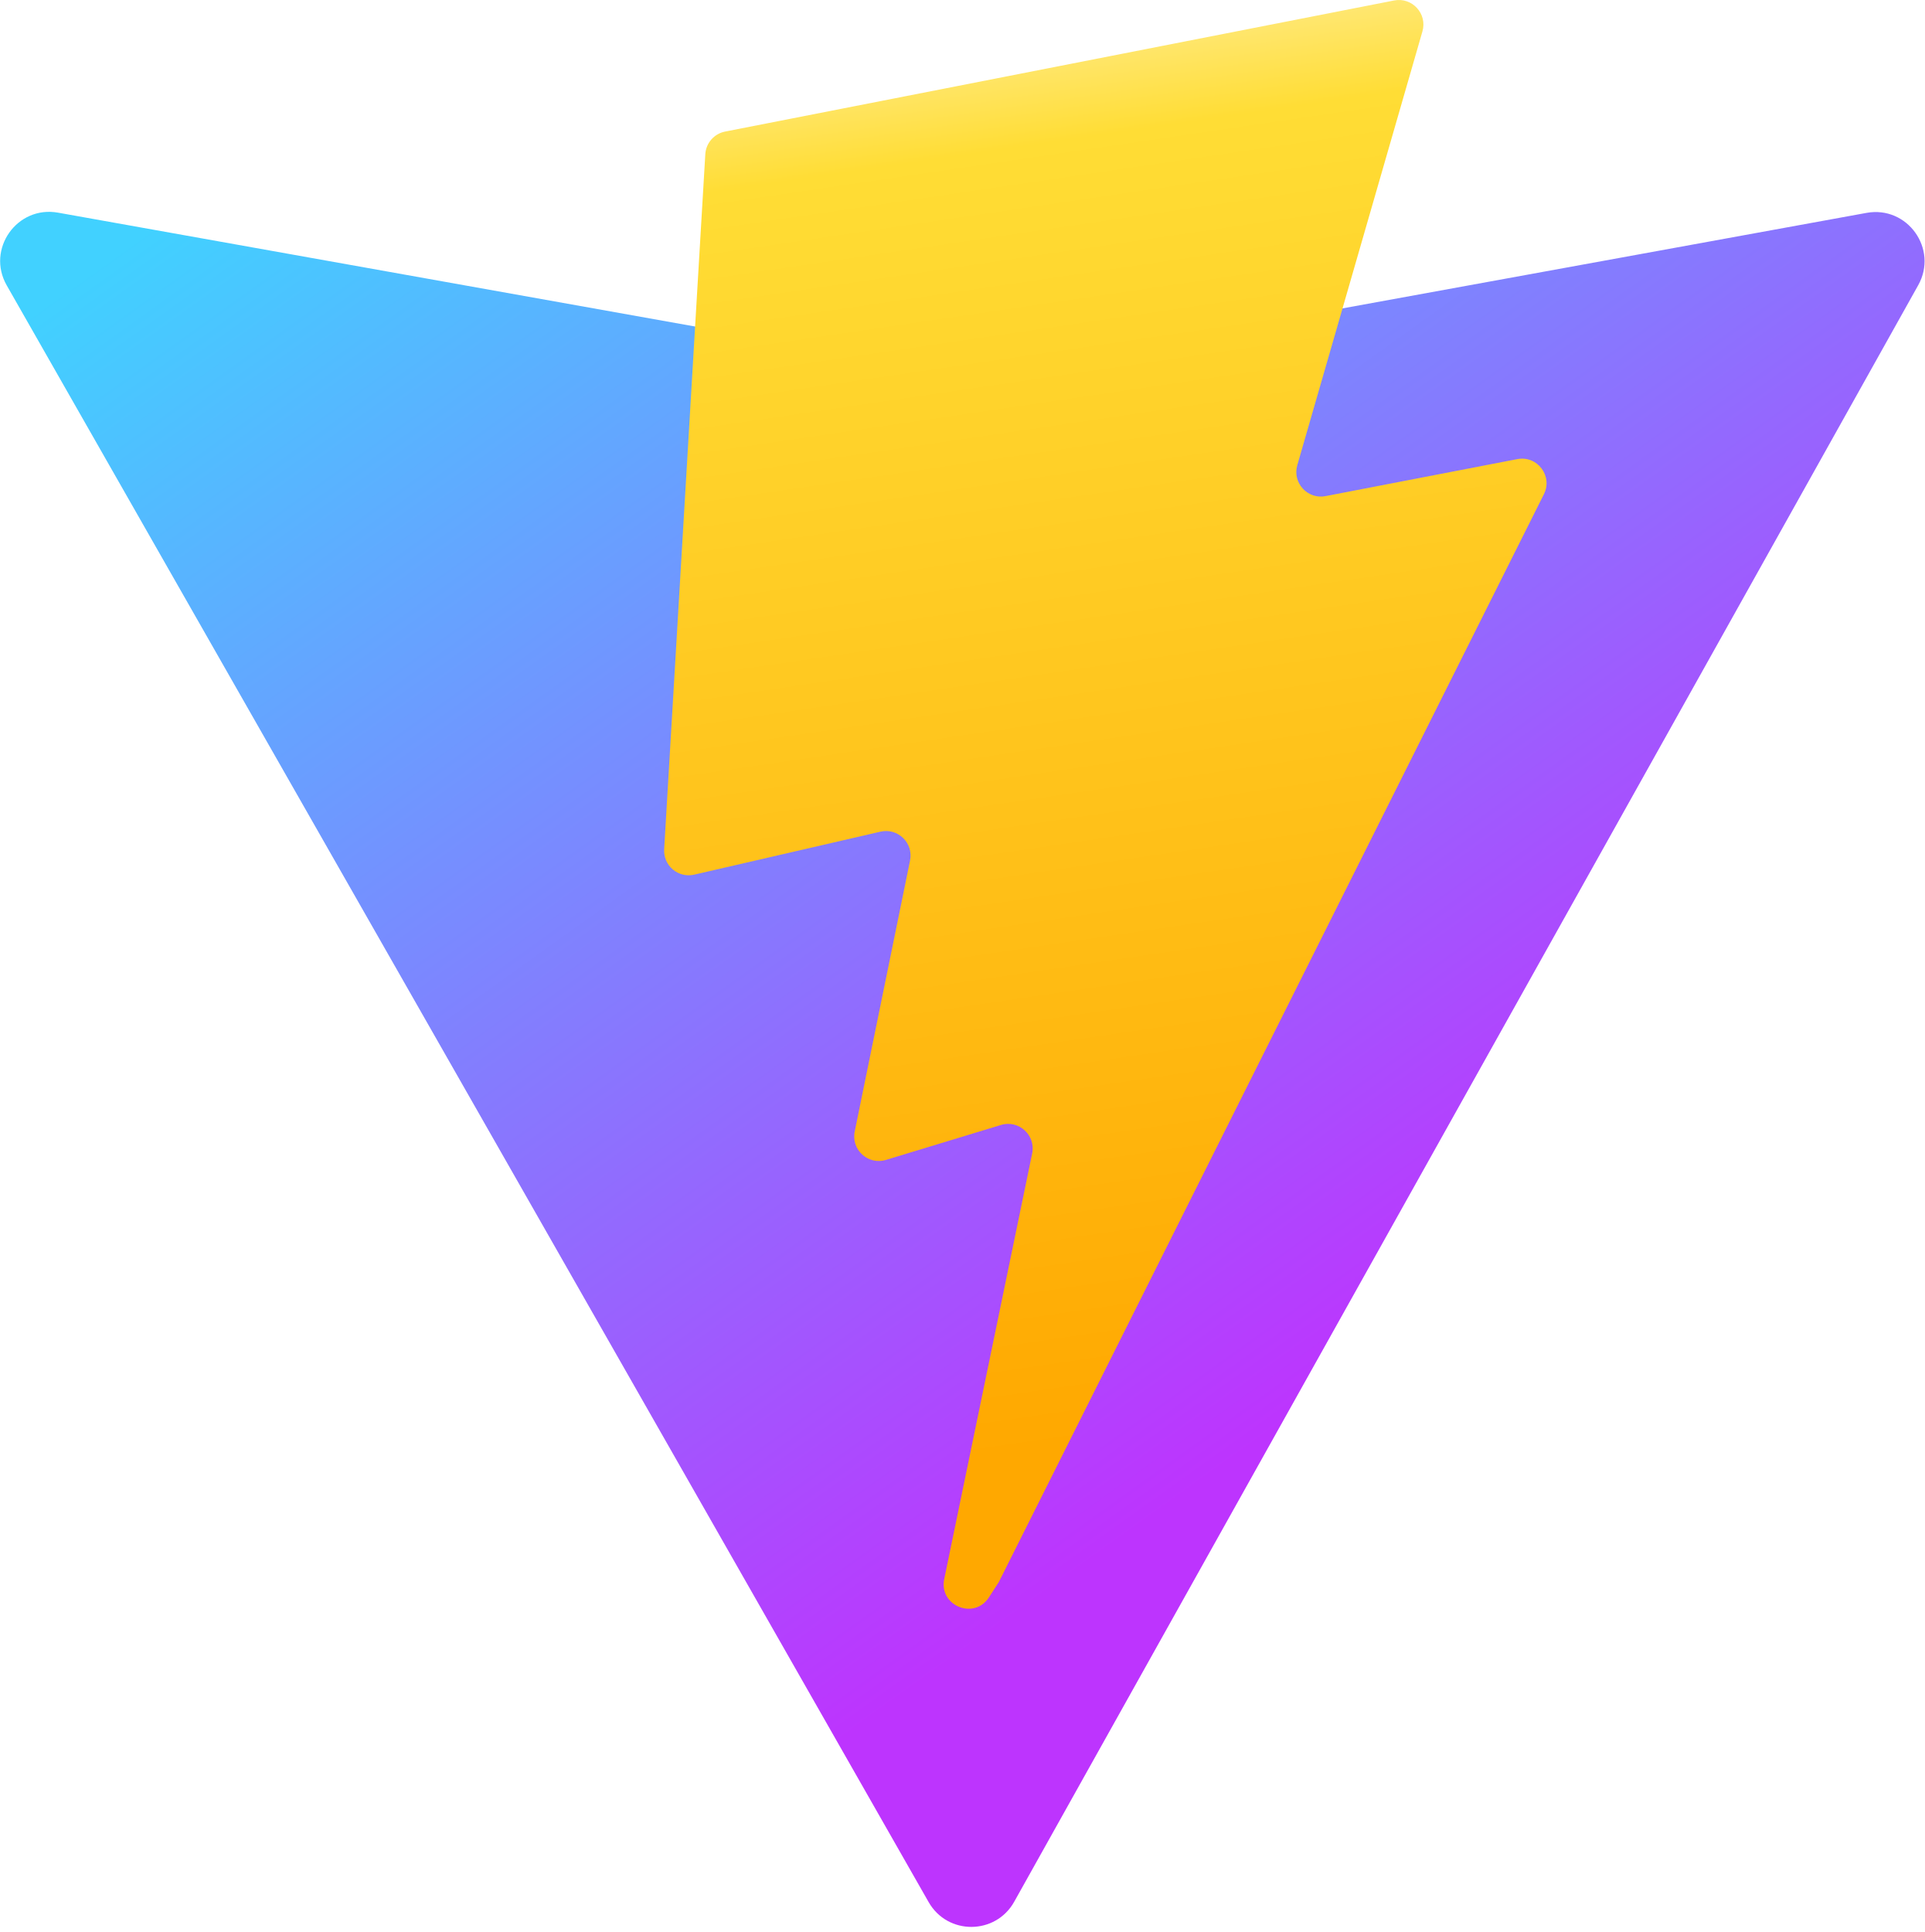
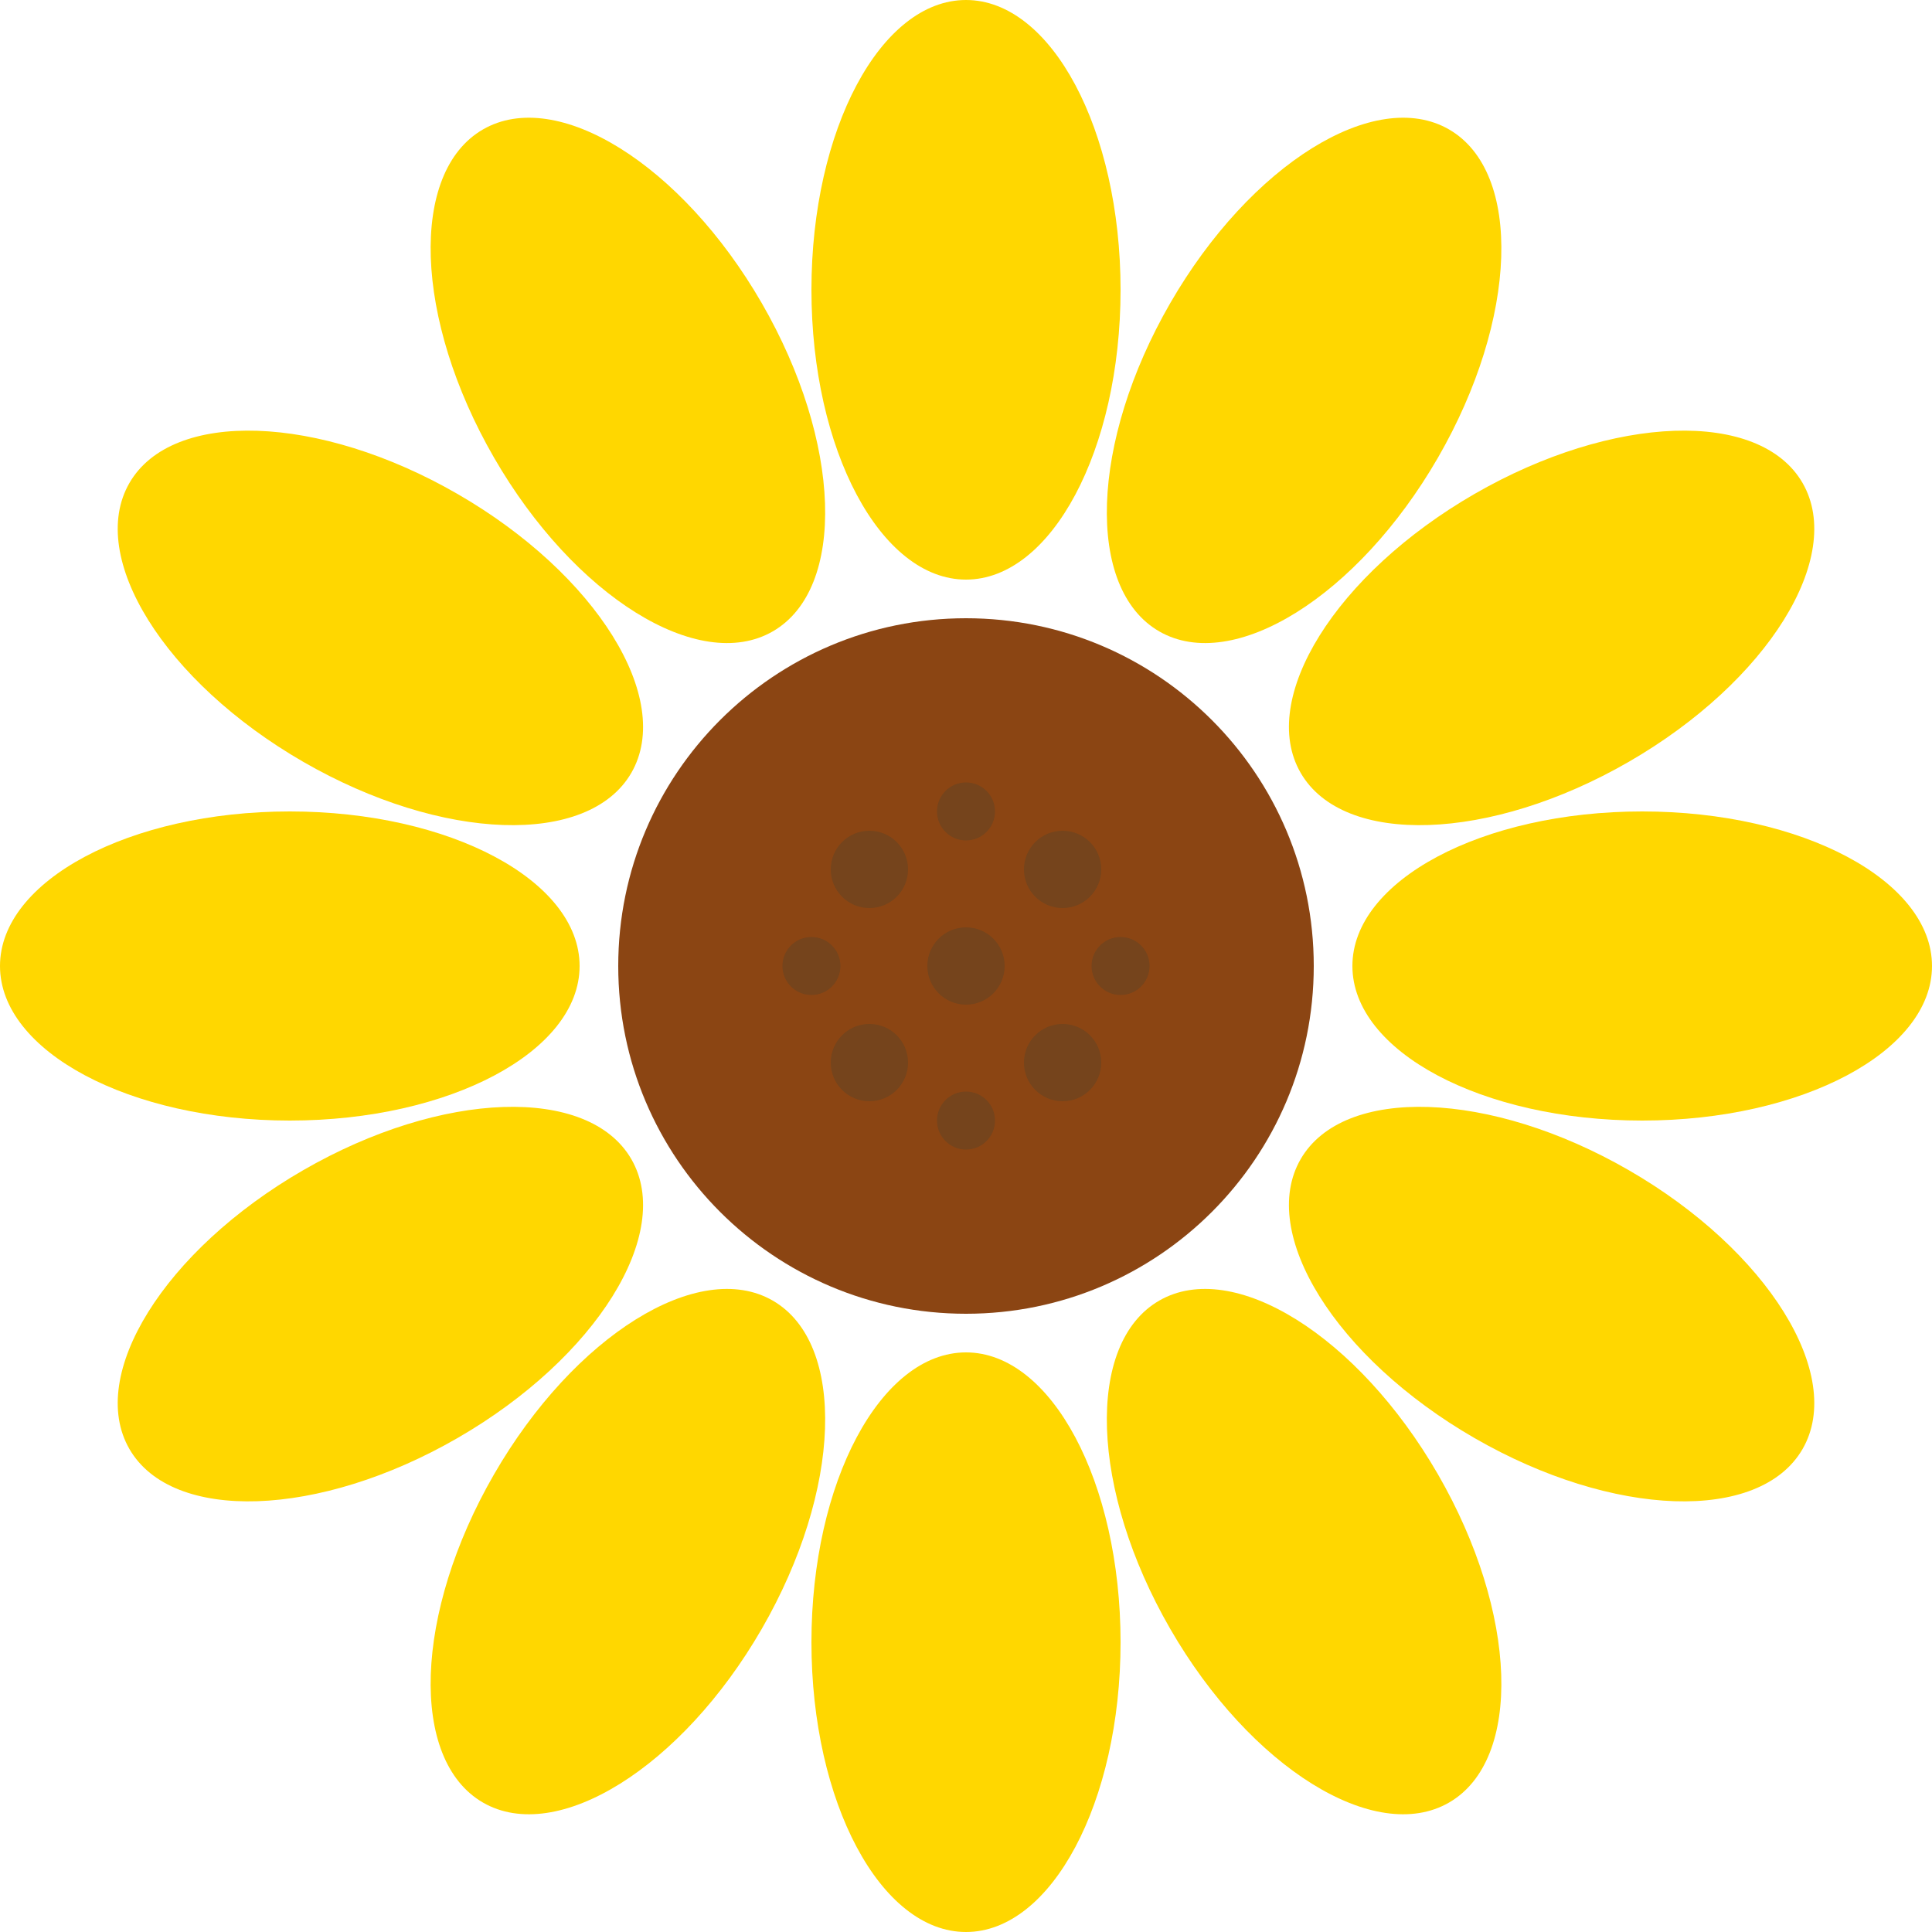
- <svg xmlns="http://www.w3.org/2000/svg" aria-hidden="true" role="img" class="iconify iconify--logos" width="31.88" height="32" preserveAspectRatio="xMidYMid meet" viewBox="0 0 256 257">
-   <defs>
-     <linearGradient id="IconifyId1813088fe1fbc01fb466" x1="-.828%" x2="57.636%" y1="7.652%" y2="78.411%">
-       <stop offset="0%" stop-color="#41D1FF" />
-       <stop offset="100%" stop-color="#BD34FE" />
-     </linearGradient>
-     <linearGradient id="IconifyId1813088fe1fbc01fb467" x1="43.376%" x2="50.316%" y1="2.242%" y2="89.03%">
-       <stop offset="0%" stop-color="#FFEA83" />
-       <stop offset="8.333%" stop-color="#FFDD35" />
-       <stop offset="100%" stop-color="#FFA800" />
-     </linearGradient>
-   </defs>
-   <path fill="url(#IconifyId1813088fe1fbc01fb466)" d="M255.153 37.938L134.897 252.976c-2.483 4.44-8.862 4.466-11.382.048L.875 37.958c-2.746-4.814 1.371-10.646 6.827-9.67l120.385 21.517a6.537 6.537 0 0 0 2.322-.004l117.867-21.483c5.438-.991 9.574 4.796 6.877 9.62Z" />
-   <path fill="url(#IconifyId1813088fe1fbc01fb467)" d="M185.432.063L96.44 17.501a3.268 3.268 0 0 0-2.634 3.014l-5.474 92.456a3.268 3.268 0 0 0 3.997 3.378l24.777-5.718c2.318-.535 4.413 1.507 3.936 3.838l-7.361 36.047c-.495 2.426 1.782 4.5 4.151 3.78l15.304-4.649c2.372-.72 4.652 1.36 4.15 3.788l-11.698 56.621c-.732 3.542 3.979 5.473 5.943 2.437l1.313-2.028l72.516-144.72c1.215-2.423-.88-5.186-3.54-4.672l-25.505 4.922c-2.396.462-4.435-1.77-3.759-4.114l16.646-57.705c.677-2.35-1.37-4.583-3.769-4.113Z" />
+ <svg xmlns="http://www.w3.org/2000/svg" viewBox="0 0 100 100">
+   <g fill="#FFD700">
+     <ellipse cx="50" cy="15" rx="8" ry="15" transform="rotate(0 50 50)" />
+     <ellipse cx="50" cy="15" rx="8" ry="15" transform="rotate(30 50 50)" />
+     <ellipse cx="50" cy="15" rx="8" ry="15" transform="rotate(60 50 50)" />
+     <ellipse cx="50" cy="15" rx="8" ry="15" transform="rotate(90 50 50)" />
+     <ellipse cx="50" cy="15" rx="8" ry="15" transform="rotate(120 50 50)" />
+     <ellipse cx="50" cy="15" rx="8" ry="15" transform="rotate(150 50 50)" />
+     <ellipse cx="50" cy="15" rx="8" ry="15" transform="rotate(180 50 50)" />
+     <ellipse cx="50" cy="15" rx="8" ry="15" transform="rotate(210 50 50)" />
+     <ellipse cx="50" cy="15" rx="8" ry="15" transform="rotate(240 50 50)" />
+     <ellipse cx="50" cy="15" rx="8" ry="15" transform="rotate(270 50 50)" />
+     <ellipse cx="50" cy="15" rx="8" ry="15" transform="rotate(300 50 50)" />
+     <ellipse cx="50" cy="15" rx="8" ry="15" transform="rotate(330 50 50)" />
+   </g>
+   <circle cx="50" cy="50" r="18" fill="#8B4513" />
+   <g fill="#654321" opacity="0.6">
+     <circle cx="45" cy="45" r="2" />
+     <circle cx="55" cy="45" r="2" />
+     <circle cx="45" cy="55" r="2" />
+     <circle cx="55" cy="55" r="2" />
+     <circle cx="50" cy="50" r="2" />
+     <circle cx="42" cy="50" r="1.5" />
+     <circle cx="58" cy="50" r="1.5" />
+     <circle cx="50" cy="42" r="1.5" />
+     <circle cx="50" cy="58" r="1.5" />
+   </g>
</svg>
